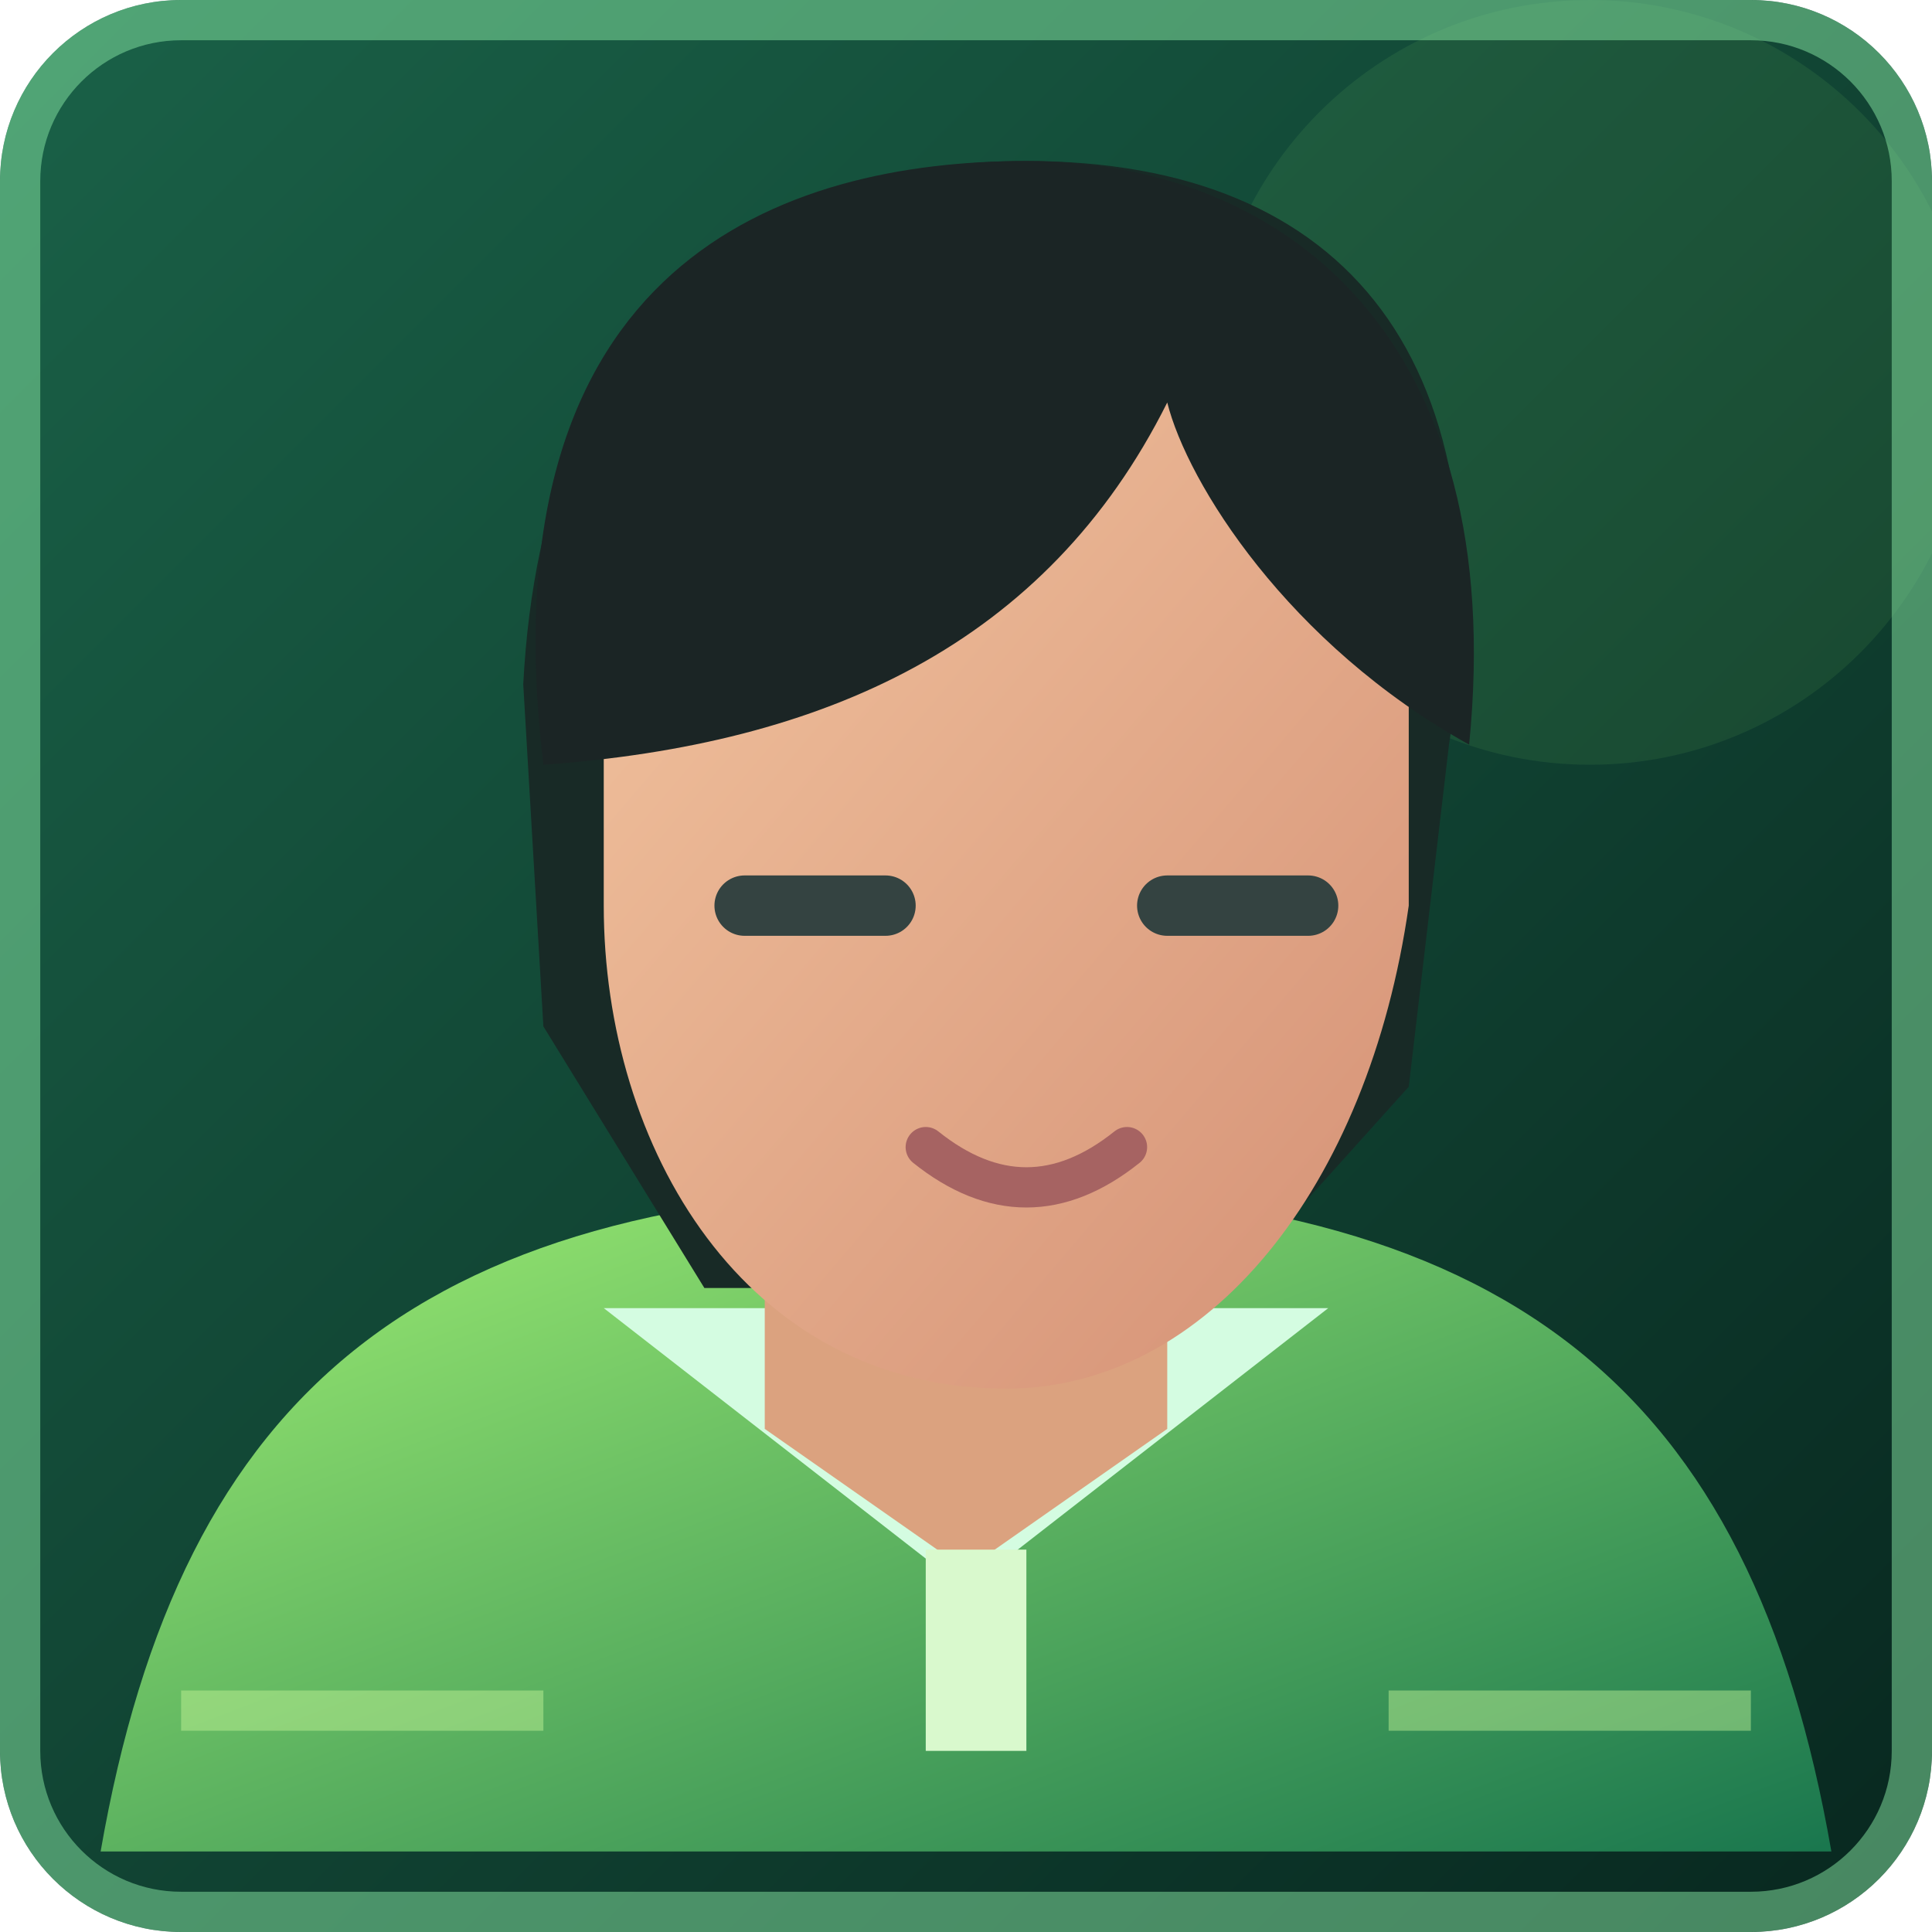
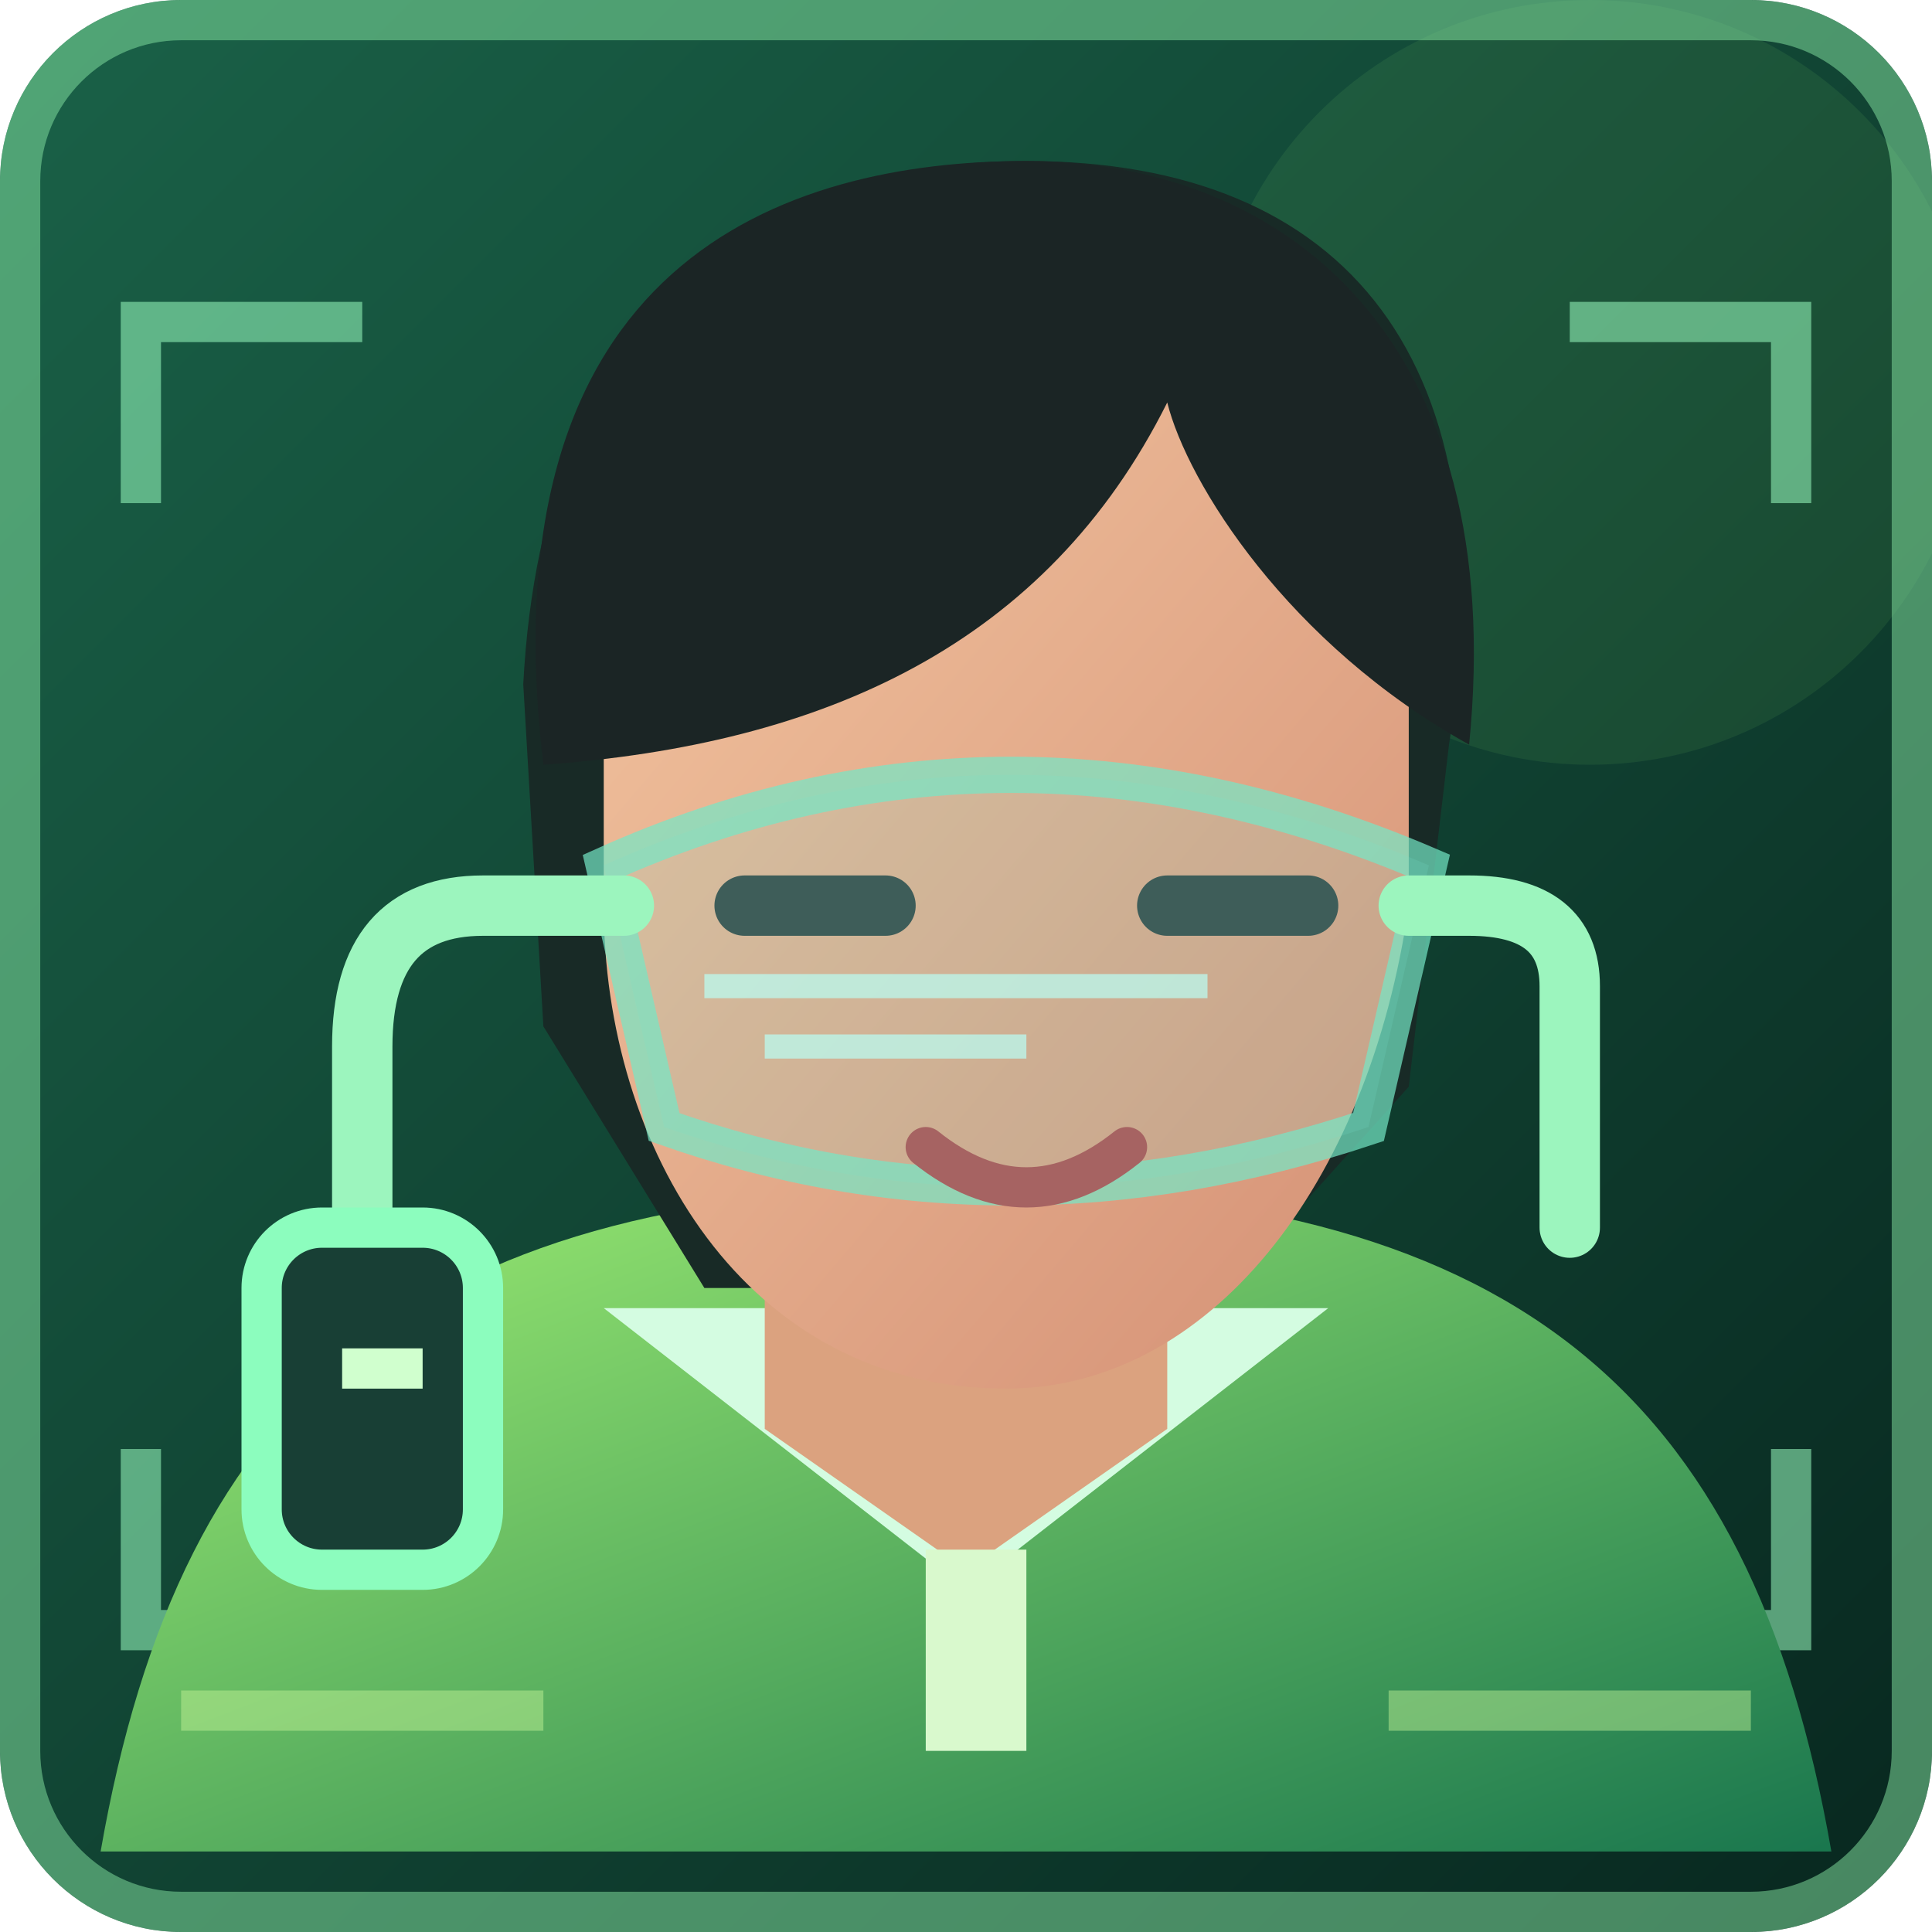
<svg xmlns="http://www.w3.org/2000/svg" width="96" height="96" viewBox="0 0 96 96" role="img" aria-labelledby="title">
  <defs>
    <linearGradient id="back" x1="0" y1="0" x2="1" y2="1">
      <stop stop-color="#1a6248" />
      <stop offset="1" stop-color="#08271f" />
    </linearGradient>
    <linearGradient id="suit" x1="0" y1="0" x2="1" y2="1">
      <stop stop-color="#a0ef72" />
      <stop offset="1" stop-color="#19764e" />
    </linearGradient>
    <linearGradient id="skin" x1="0" y1="0" x2="0.8" y2="1">
      <stop stop-color="#f5c9a3" />
      <stop offset="1" stop-color="#d79579" />
    </linearGradient>
  </defs>
  <rect width="96" height="96" rx="9" fill="url(#back)" />
  <circle cx="79" cy="19" r="19" fill="#96ff79" opacity=".08" />
+   <path d="M7 25v-9h11M89 25v-9H78M7 72v9h11M89 72v9H78" stroke="#9bffc1" stroke-width="2" opacity=".55" fill="none" />
  <path d="M5 92c4-23 16-33 43-33s39 10 43 33" fill="url(#suit)" />
  <path d="M30 65 48 79 66 65" fill="#d4fce1" />
  <path d="M38 61v10l10 7 10-7V61" fill="#dba27f" />
  <path d="M26 34c1-19 12-26 25-26 16 0 24 10 21 29l-2 17-9 10H35L27 51Z" fill="#182a26" />
  <path d="M30 33c0-14 10-22 20-22s20 9 20 22v12c-2 14-10 24-20 24-13 0-20-12-20-24Z" fill="url(#skin)" />
  <path d="M27 38C24 13 39 8 51 8c13 0 24 9 22 29-9-5-14-13-15-17-6 12-17 17-31 18Z" fill="#1b2525" />
  <path d="M37 45h7m14 0h7" stroke="#344341" stroke-width="3" stroke-linecap="round" />
+   <path d="M30 43q20-9 41 0l-3 13q-18 6-35 0Z" fill="#72d9ce" fill-opacity=".17" stroke="#76e7c6" stroke-opacity=".7" stroke-width="1.8" />
+   <path d="M35 49h25M38 52h13" stroke="#b9fff6" stroke-opacity=".7" stroke-width="1.2" />
  <path d="M46 57q5 4 10 0" stroke="#a66362" stroke-width="2" fill="none" stroke-linecap="round" />
  <path d="M9 85h18m42 0h18" stroke="#c7f69a" opacity=".45" stroke-width="2" />
+   <path d="M18 61v-9q0-7 6-7h7M78 61V49q0-4-5-4h-3" stroke="#9cf5be" stroke-width="3" stroke-linecap="round" fill="none" />
+   <rect x="13" y="61" width="11" height="17" rx="3" fill="#183f35" stroke="#8cfdbe" stroke-width="2" />
+   <path d="M17 68h4" stroke="#d0ffce" stroke-width="2" />
  <path d="M46 77h5v10h-5z" fill="#d9f9cd" />
  <rect x="1" y="1" width="94" height="94" rx="8" fill="none" stroke="#88e9a4" stroke-opacity=".5" stroke-width="2" />
</svg>
